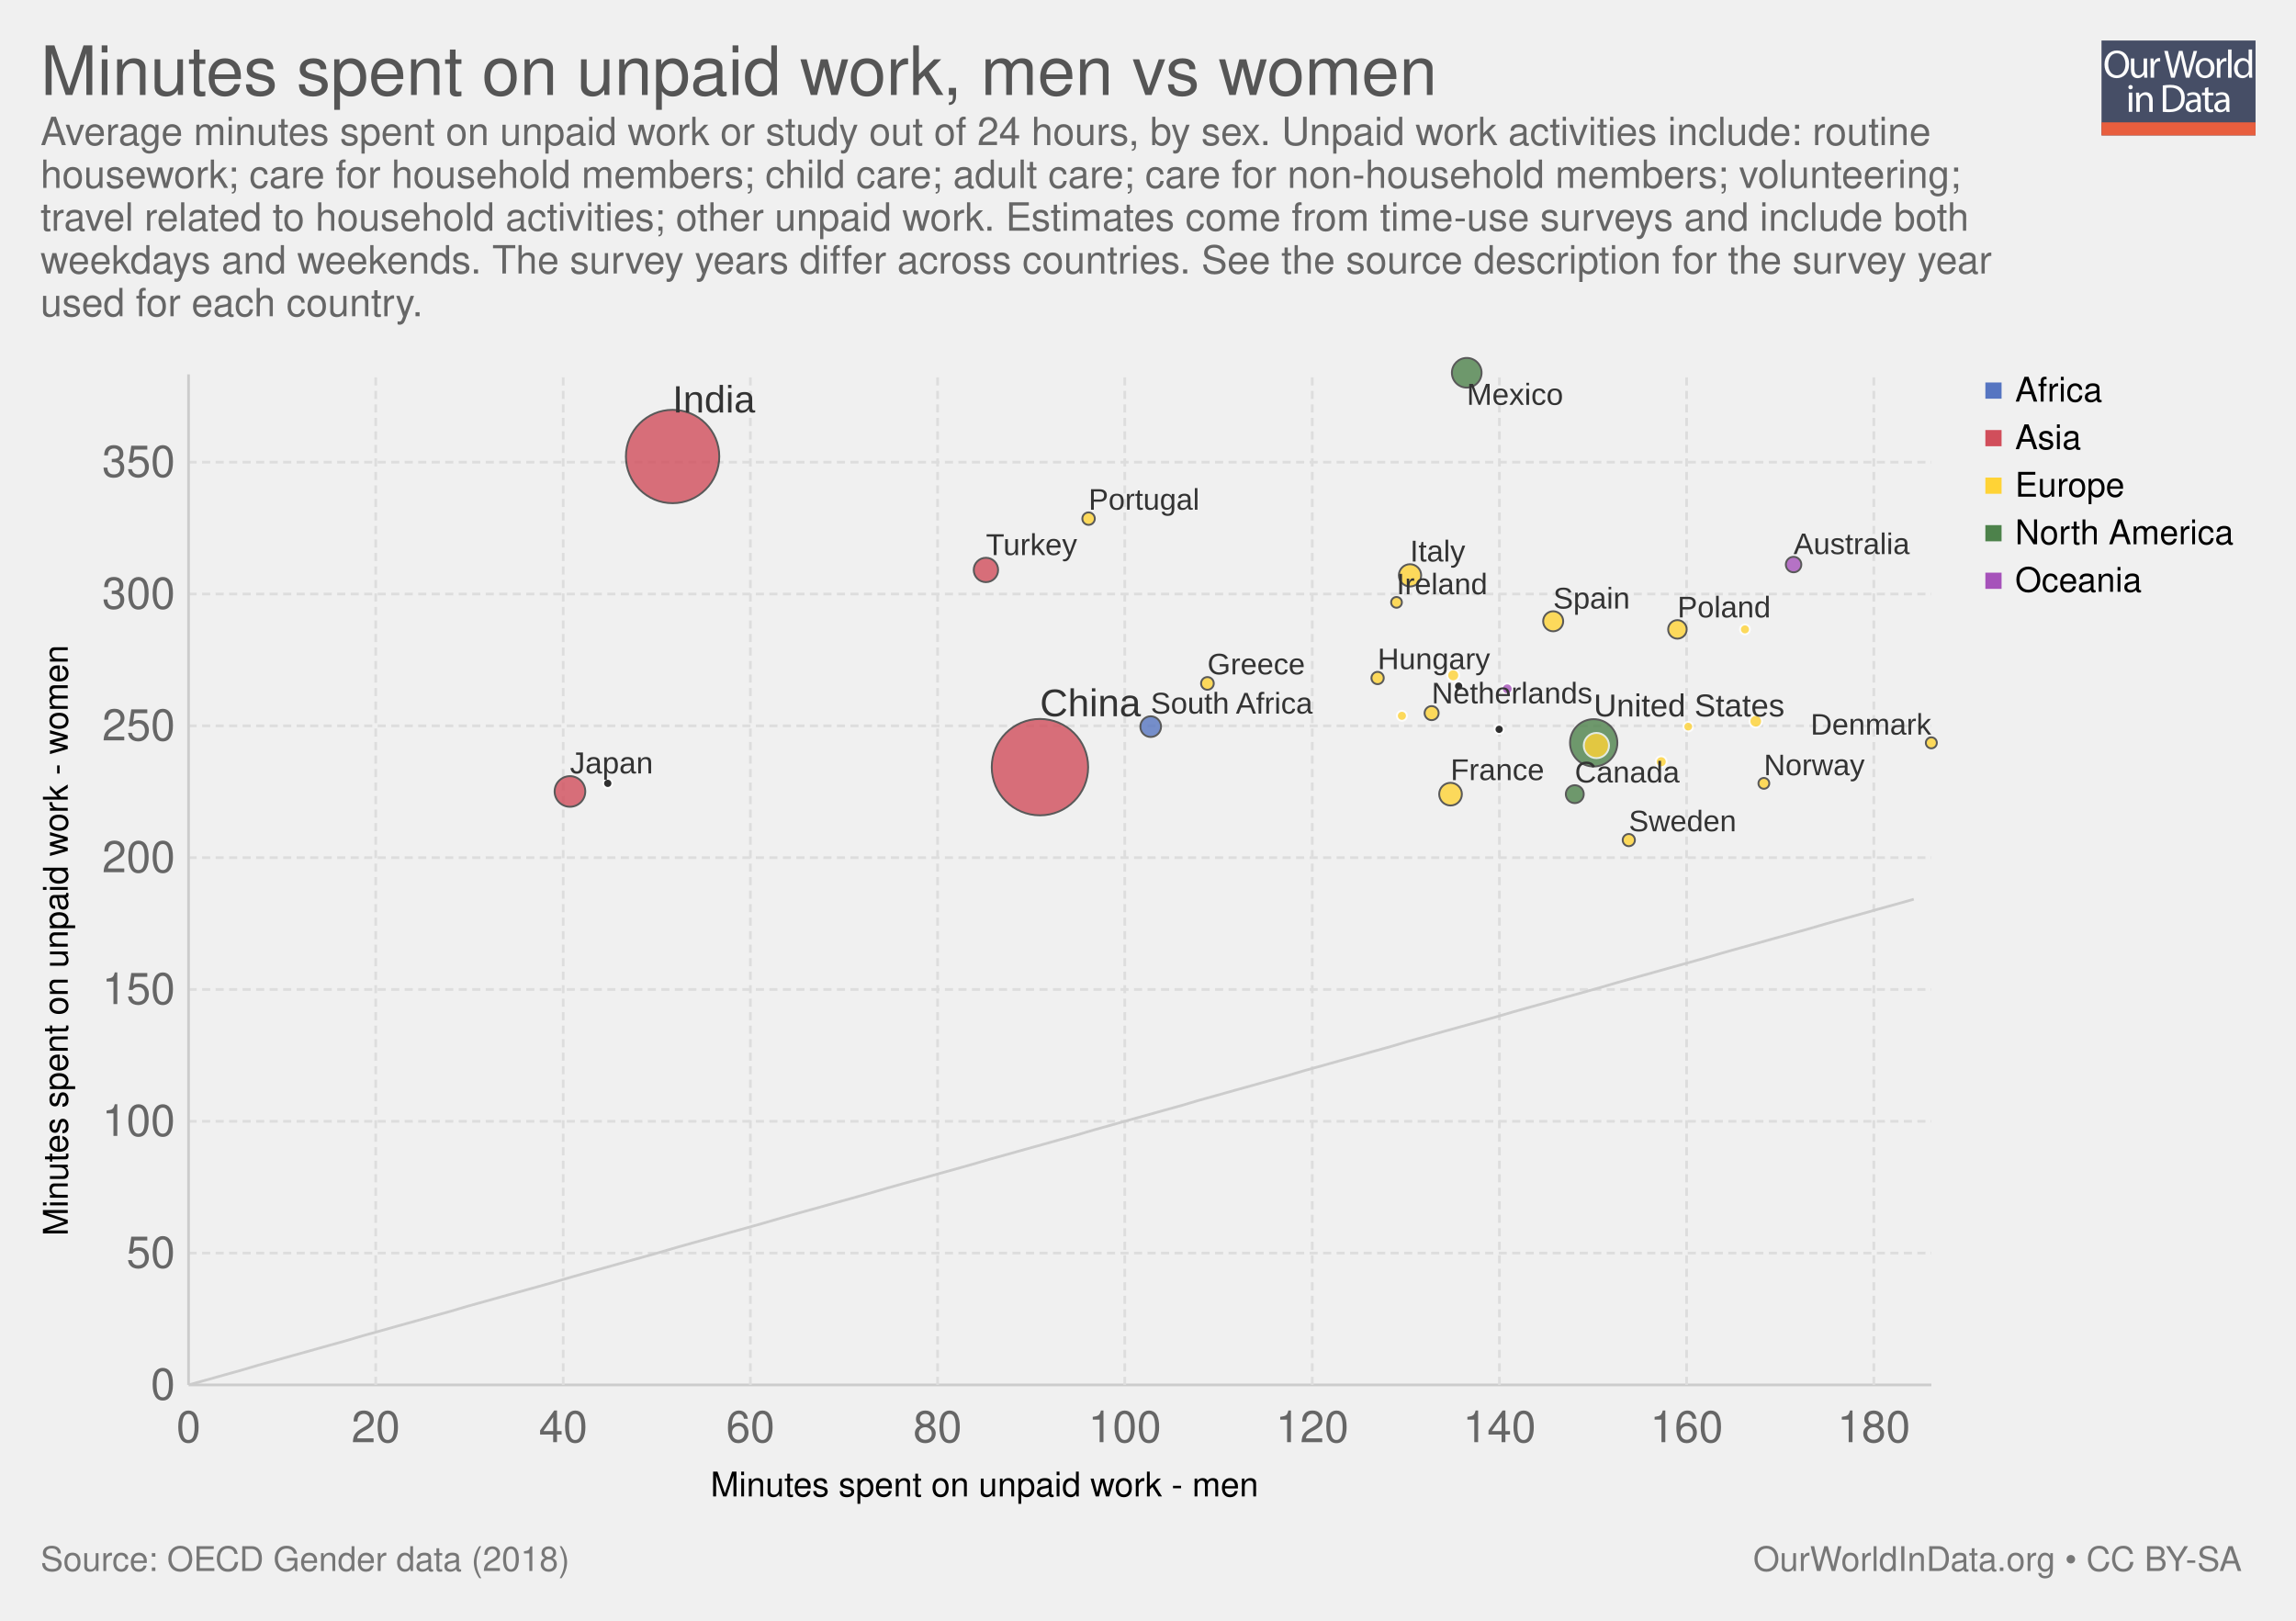
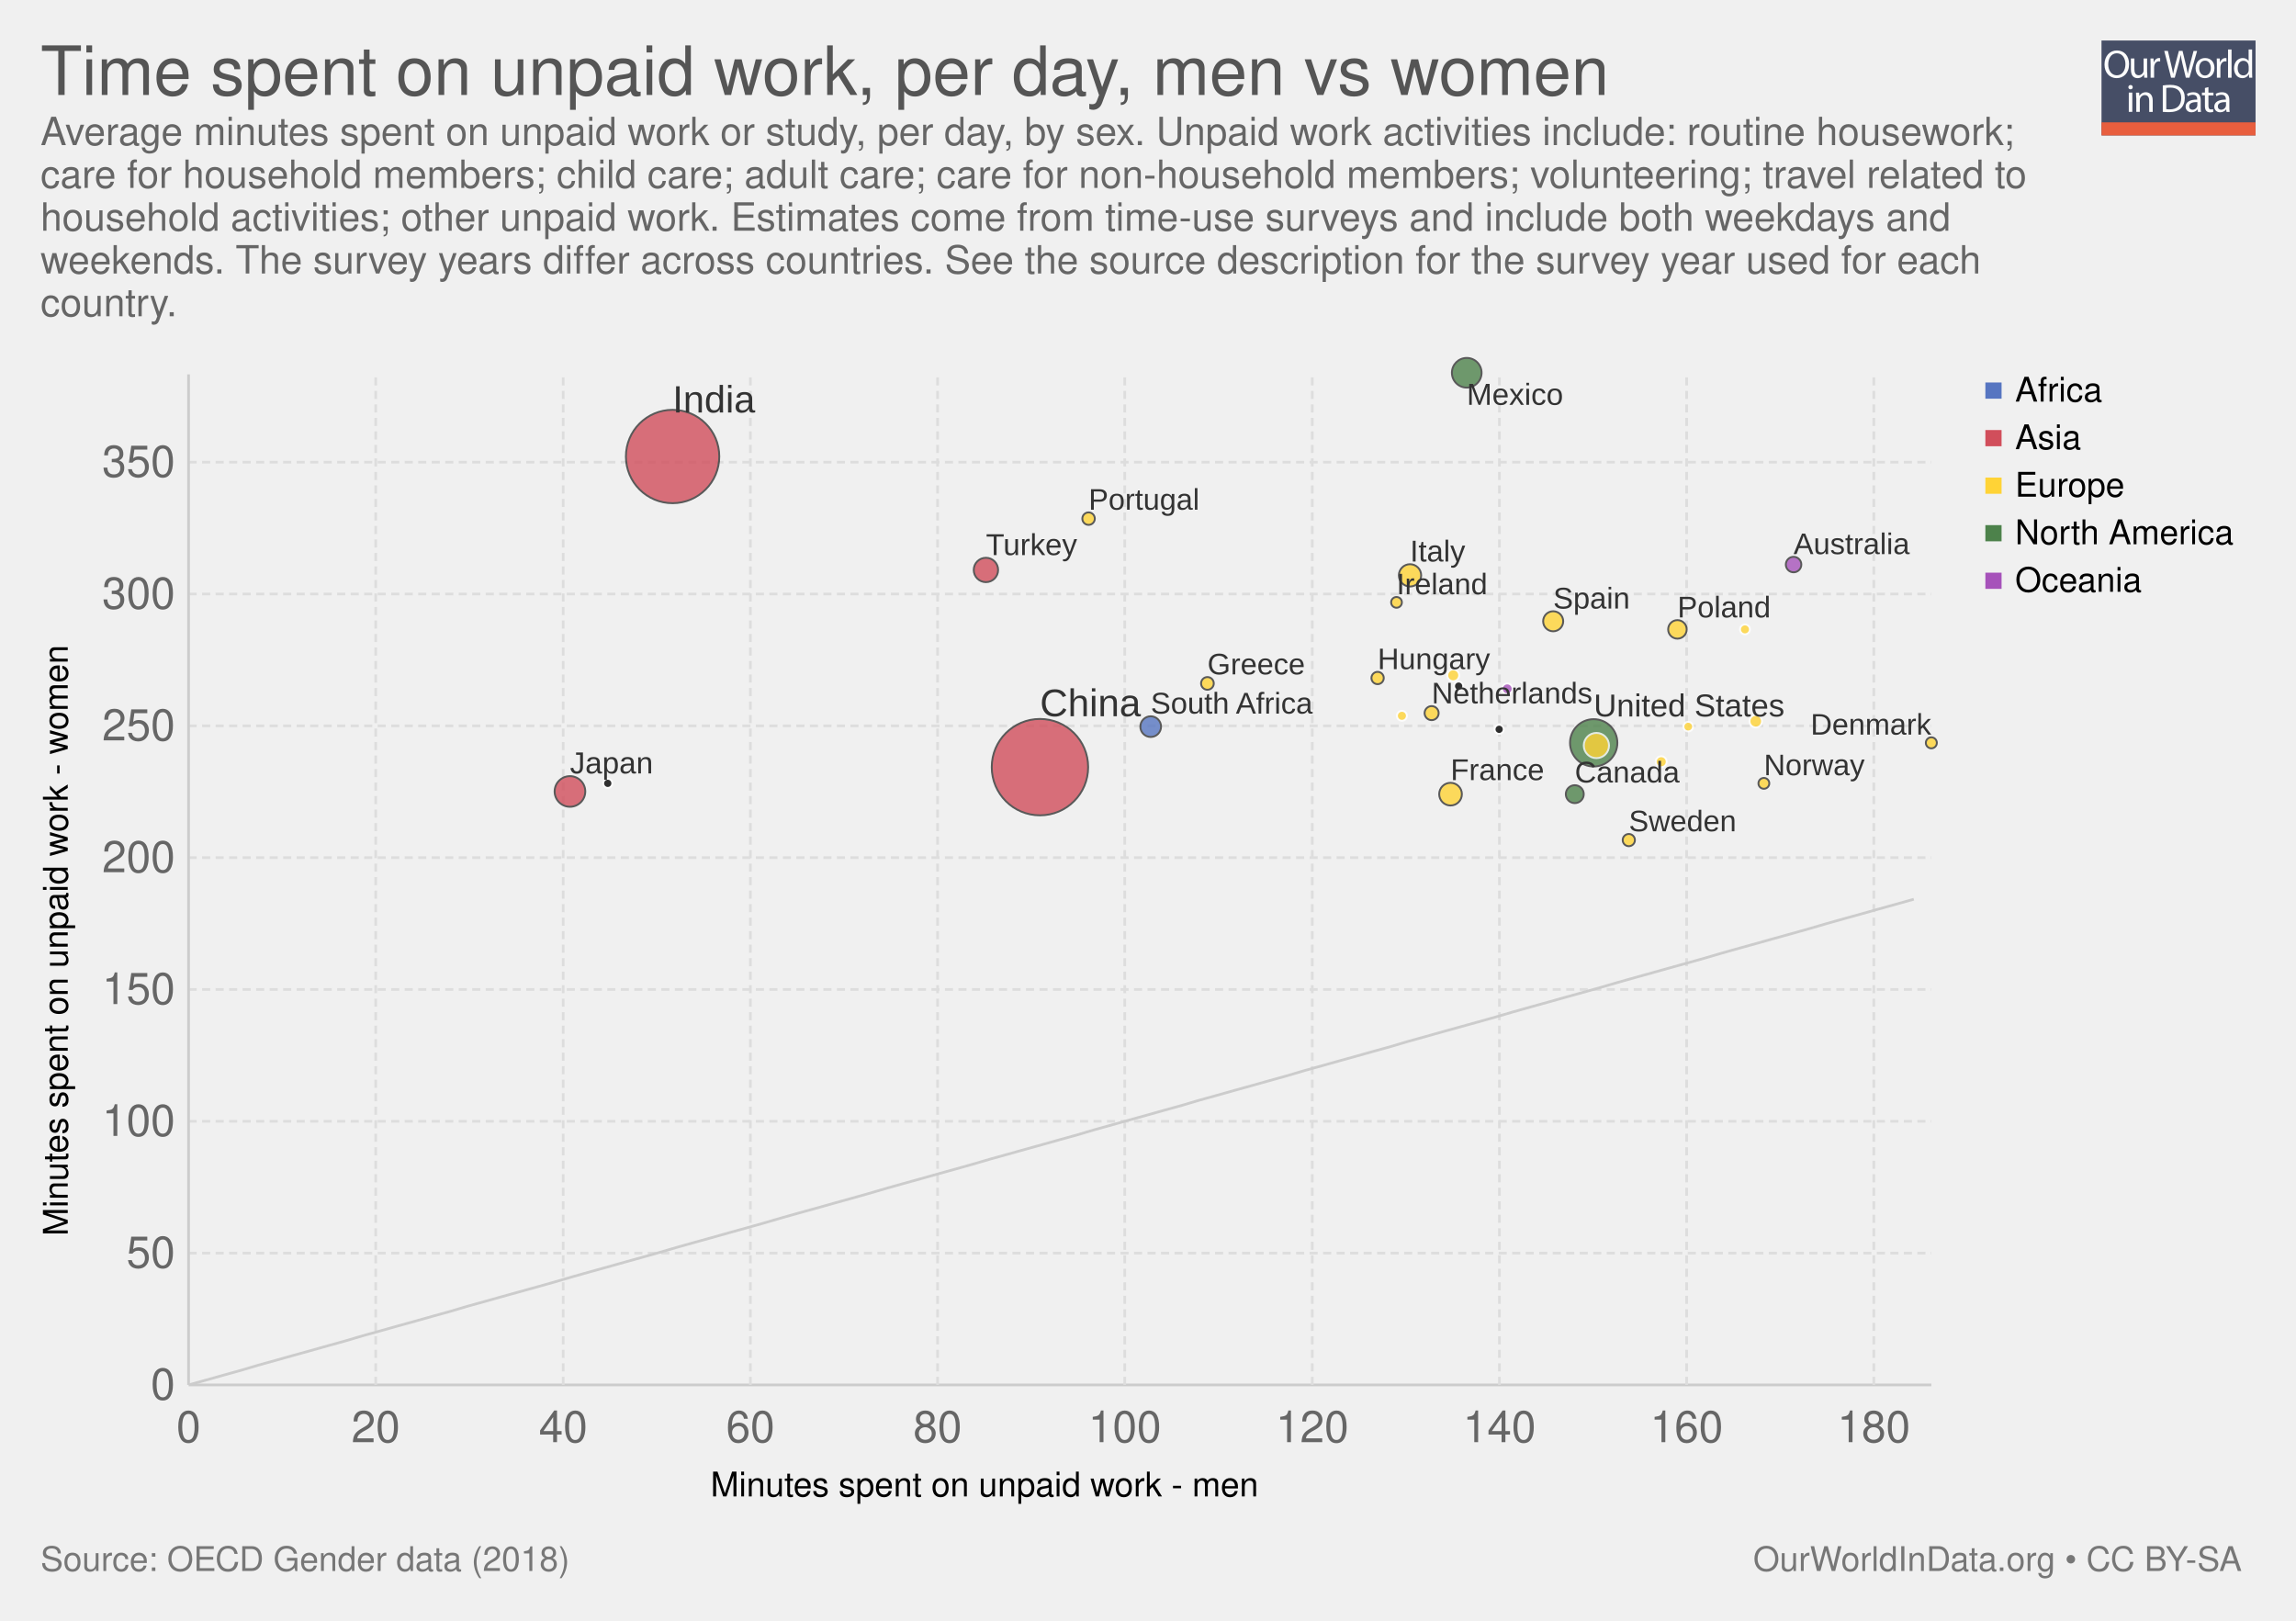
<svg xmlns="http://www.w3.org/2000/svg" xmlns:xlink="http://www.w3.org/1999/xlink" version="1.1" style="font-family: 'Helvetica Neue', Helvetica, Arial, sans-serif; font-size: 18px; background-color: white; text-rendering: optimizeLegibility; -webkit-font-smoothing: antialiased;" width="850" height="600">
  <g class="ChartTab">
    <g class="HeaderView">
      <g opacity="0.8" transform="translate(778, 15) scale(0.27)">
        <a xlink:href="https://ourworldindata.org" target="_blank">
          <g>
            <rect x="0" y="0" fill="#1B2543" width="211.2" height="130.1" />
            <rect x="0" y="112.2" fill="#E63912" width="211.2" height="17.9" />
            <g>
              <rect x="1.2" y="12.3" fill="none" width="210.2" height="99.2" />
              <path fill="#FFFFFF" d="M37.8,32.2c0,12.7-7.7,19.4-17.1,19.4c-9.7,0-16.6-7.5-16.6-18.7c0-11.7,7.3-19.3,17.1-19.3 C31.3,13.7,37.8,21.3,37.8,32.2z M9.2,32.8c0,7.9,4.3,14.9,11.8,14.9c7.5,0,11.8-6.9,11.8-15.3c0-7.3-3.8-14.9-11.8-14.9 C13.1,17.5,9.2,24.8,9.2,32.8z" />
              <path fill="#FFFFFF" d="M62.7,43.8c0,2.7,0.1,5.1,0.2,7.2h-4.3l-0.3-4.3h-0.1c-1.3,2.1-4,4.9-8.8,4.9c-4.2,0-9.1-2.3-9.1-11.6 V24.6h4.8v14.6c0,5,1.5,8.4,5.9,8.4c3.2,0,5.5-2.2,6.3-4.4c0.3-0.7,0.4-1.6,0.4-2.5V24.6h4.8V43.8z" />
              <path fill="#FFFFFF" d="M67.3,32.8c0-3.1-0.1-5.8-0.2-8.2h4.2l0.2,5.2h0.2c1.2-3.5,4.1-5.8,7.3-5.8c0.5,0,0.9,0.1,1.4,0.2v4.5 c-0.5-0.1-1-0.2-1.6-0.2c-3.4,0-5.8,2.6-6.5,6.2c-0.1,0.7-0.2,1.4-0.2,2.2V51h-4.8V32.8z" />
              <path fill="#FFFFFF" d="M95.4,51l-9.4-36.8h5l4.4,18.6c1.1,4.6,2.1,9.2,2.7,12.7h0.1c0.6-3.7,1.8-8,3-12.8l4.9-18.5h5l4.5,18.7 c1,4.4,2,8.7,2.6,12.6h0.1c0.8-4,1.8-8.1,3-12.7l4.9-18.5h4.9L120.6,51h-5L111,31.9c-1.1-4.7-1.9-8.3-2.4-12h-0.1 c-0.7,3.7-1.5,7.3-2.8,12L100.4,51H95.4z" />
              <path fill="#FFFFFF" d="M154.9,37.6c0,9.8-6.8,14-13.2,14c-7.2,0-12.7-5.2-12.7-13.6c0-8.8,5.8-14,13.1-14 C149.8,24,154.9,29.5,154.9,37.6z M133.9,37.9c0,5.8,3.3,10.1,8,10.1c4.6,0,8-4.3,8-10.3c0-4.5-2.2-10.1-7.9-10.1 C136.3,27.6,133.9,32.8,133.9,37.9z" />
              <path fill="#FFFFFF" d="M158.2,32.8c0-3.1-0.1-5.8-0.2-8.2h4.2l0.2,5.2h0.2c1.2-3.5,4.1-5.8,7.3-5.8c0.5,0,0.9,0.1,1.4,0.2v4.5 c-0.5-0.1-1-0.2-1.6-0.2c-3.4,0-5.8,2.6-6.5,6.2c-0.1,0.7-0.2,1.4-0.2,2.2V51h-4.8V32.8z" />
              <path fill="#FFFFFF" d="M173.5,12.3h4.8V51h-4.8V12.3z" />
              <path fill="#FFFFFF" d="M206.5,12.3v31.9c0,2.3,0.1,5,0.2,6.8h-4.3l-0.2-4.6H202c-1.5,2.9-4.7,5.2-9,5.2 c-6.4,0-11.3-5.4-11.3-13.4c-0.1-8.8,5.4-14.2,11.9-14.2c4,0,6.8,1.9,8,4h0.1V12.3H206.5z M201.7,35.4c0-0.6-0.1-1.4-0.2-2 c-0.7-3.1-3.3-5.6-6.9-5.6c-5,0-7.9,4.4-7.9,10.2c0,5.3,2.6,9.8,7.8,9.8c3.2,0,6.2-2.1,7.1-5.7c0.2-0.7,0.2-1.3,0.2-2.1V35.4z" />
              <path fill="#FFFFFF" d="M42.8,64c0.1,1.6-1.1,2.9-3.1,2.9c-1.7,0-2.9-1.3-2.9-2.9c0-1.7,1.3-3,3-3C41.7,61,42.8,62.3,42.8,64z M37.4,97.8V71.4h4.8v26.4H37.4z" />
              <path fill="#FFFFFF" d="M47.5,78.6c0-2.7-0.1-5-0.2-7.1h4.3l0.3,4.4h0.1c1.3-2.5,4.4-5,8.8-5c3.7,0,9.4,2.2,9.4,11.2v15.8h-4.8 V82.6c0-4.3-1.6-7.8-6.1-7.8c-3.2,0-5.6,2.2-6.5,4.9c-0.2,0.6-0.3,1.4-0.3,2.2v15.9h-4.8V78.6z" />
              <path fill="#FFFFFF" d="M84,61.6c2.9-0.4,6.3-0.8,10.1-0.8c6.8,0,11.7,1.6,14.9,4.6c3.3,3,5.2,7.3,5.2,13.2c0,6-1.9,10.9-5.3,14.3 c-3.4,3.4-9.1,5.3-16.3,5.3c-3.4,0-6.2-0.2-8.6-0.4V61.6z M88.8,94.1c1.2,0.2,3,0.3,4.8,0.3c10.2,0,15.7-5.7,15.7-15.6 c0.1-8.7-4.9-14.2-14.9-14.2c-2.5,0-4.3,0.2-5.6,0.5V94.1z" />
              <path fill="#FFFFFF" d="M132.1,97.8l-0.4-3.3h-0.2c-1.5,2.1-4.3,3.9-8.1,3.9c-5.4,0-8.1-3.8-8.1-7.6c0-6.4,5.7-9.9,15.9-9.8v-0.5 c0-2.2-0.6-6.1-6-6.1c-2.5,0-5,0.8-6.9,2l-1.1-3.2c2.2-1.4,5.4-2.3,8.7-2.3c8.1,0,10.1,5.5,10.1,10.8v9.9c0,2.3,0.1,4.5,0.4,6.3 H132.1z M131.4,84.4c-5.3-0.1-11.2,0.8-11.2,5.9c0,3.1,2.1,4.6,4.5,4.6c3.4,0,5.6-2.2,6.4-4.4c0.2-0.5,0.3-1,0.3-1.5V84.4z" />
              <path fill="#FFFFFF" d="M146.6,63.9v7.6h6.9v3.7h-6.9v14.2c0,3.3,0.9,5.1,3.6,5.1c1.3,0,2.2-0.2,2.8-0.3l0.2,3.6 c-0.9,0.4-2.4,0.7-4.3,0.7c-2.2,0-4-0.7-5.2-2c-1.4-1.4-1.9-3.8-1.9-6.9V75.1h-4.1v-3.7h4.1v-6.3L146.6,63.9z" />
              <path fill="#FFFFFF" d="M171.4,97.8l-0.4-3.3h-0.2c-1.5,2.1-4.3,3.9-8.1,3.9c-5.4,0-8.1-3.8-8.1-7.6c0-6.4,5.7-9.9,15.9-9.8v-0.5 c0-2.2-0.6-6.1-6-6.1c-2.5,0-5,0.8-6.9,2l-1.1-3.2c2.2-1.4,5.4-2.3,8.7-2.3c8.1,0,10.1,5.5,10.1,10.8v9.9c0,2.3,0.1,4.5,0.4,6.3 H171.4z M170.7,84.4c-5.3-0.1-11.2,0.8-11.2,5.9c0,3.1,2.1,4.6,4.5,4.6c3.4,0,5.6-2.2,6.4-4.4c0.2-0.5,0.3-1,0.3-1.5V84.4z" />
            </g>
          </g>
        </a>
      </g>
      <a href="https://ourworldindata.org/grapher/minutes-spent-on-unpaid-work" target="_blank">
        <text font-size="25.20" x="15.0" y="35.2" fill="#555">
-           <tspan x="15" y="35.16">Minutes spent on unpaid work, men vs women</tspan>
+           <tspan x="15" y="35.16">Time spent on unpaid work, per day, men vs women</tspan>
        </text>
      </a>
      <text font-size="14.40" x="15.0" y="53.7" fill="#666">
-         <tspan x="15" y="53.72">Average minutes spent on unpaid work or study out of 24 hours, by sex. Unpaid work activities include: routine</tspan>
-         <tspan x="15" y="69.56">housework; care for household members; child care; adult care; care for non-household members; volunteering;</tspan>
-         <tspan x="15" y="85.4">travel related to household activities; other unpaid work. Estimates come from time-use surveys and include both</tspan>
-         <tspan x="15" y="101.24">weekdays and weekends. The survey years differ across countries. See the source description for the survey year</tspan>
-         <tspan x="15" y="117.08">used for each country.</tspan>
+         <tspan x="15" y="53.72">Average minutes spent on unpaid work or study, per day, by sex. Unpaid work activities include: routine housework;</tspan>
+         <tspan x="15" y="69.56">care for household members; child care; adult care; care for non-household members; volunteering; travel related to</tspan>
+         <tspan x="15" y="85.4">household activities; other unpaid work. Estimates come from time-use surveys and include both weekdays and</tspan>
+         <tspan x="15" y="101.24">weekends. The survey years differ across countries. See the source description for the survey year used for each</tspan>
+         <tspan x="15" y="117.08">country.</tspan>
      </text>
    </g>
    <g>
      <g class="AxisBoxView">
        <g class="HorizontalAxis">
          <text font-size="12.60" x="263.1" y="554.0">
            <tspan x="263.066" y="553.98">Minutes spent on unpaid work - men</tspan>
          </text>
          <text x="69.8" y="533.9" fill="#666" text-anchor="middle" font-size="16.2">0</text>
          <text x="139.1" y="533.9" fill="#666" text-anchor="middle" font-size="16.2">20</text>
          <text x="208.5" y="533.9" fill="#666" text-anchor="middle" font-size="16.2">40</text>
          <text x="277.8" y="533.9" fill="#666" text-anchor="middle" font-size="16.2">60</text>
          <text x="347.1" y="533.9" fill="#666" text-anchor="middle" font-size="16.2">80</text>
          <text x="416.4" y="533.9" fill="#666" text-anchor="middle" font-size="16.2">100</text>
          <text x="485.8" y="533.9" fill="#666" text-anchor="middle" font-size="16.2">120</text>
          <text x="555.1" y="533.9" fill="#666" text-anchor="middle" font-size="16.2">140</text>
          <text x="624.4" y="533.9" fill="#666" text-anchor="middle" font-size="16.2">160</text>
          <text x="693.7" y="533.9" fill="#666" text-anchor="middle" font-size="16.2">180</text>
        </g>
        <g class="VerticalAxis">
          <text font-size="12.60" x="-457.5" y="25.1" transform="rotate(-90)">
            <tspan x="-457.548" y="25.08">Minutes spent on unpaid work - women</tspan>
          </text>
          <text x="64.82" y="512.7" fill="#666" dominant-baseline="middle" text-anchor="end" font-size="16.2">0</text>
          <text x="64.82" y="463.9" fill="#666" dominant-baseline="middle" text-anchor="end" font-size="16.2">50</text>
          <text x="64.82" y="415.1" fill="#666" dominant-baseline="middle" text-anchor="end" font-size="16.2">100</text>
          <text x="64.82" y="366.3" fill="#666" dominant-baseline="middle" text-anchor="end" font-size="16.2">150</text>
          <text x="64.82" y="317.5" fill="#666" dominant-baseline="middle" text-anchor="end" font-size="16.2">200</text>
          <text x="64.82" y="268.7" fill="#666" dominant-baseline="middle" text-anchor="end" font-size="16.2">250</text>
          <text x="64.82" y="219.9" fill="#666" dominant-baseline="middle" text-anchor="end" font-size="16.2">300</text>
          <text x="64.82" y="171.1" fill="#666" dominant-baseline="middle" text-anchor="end" font-size="16.2">350</text>
        </g>
        <g class="AxisGridLines">
          <line x1="69.82" y1="512.7" x2="715.00" y2="512.7" stroke="#ccc" />
          <line x1="69.82" y1="463.9" x2="715.00" y2="463.9" stroke="#ddd" stroke-dasharray="3,2" />
          <line x1="69.82" y1="415.1" x2="715.00" y2="415.1" stroke="#ddd" stroke-dasharray="3,2" />
          <line x1="69.82" y1="366.3" x2="715.00" y2="366.3" stroke="#ddd" stroke-dasharray="3,2" />
          <line x1="69.82" y1="317.5" x2="715.00" y2="317.5" stroke="#ddd" stroke-dasharray="3,2" />
          <line x1="69.82" y1="268.7" x2="715.00" y2="268.7" stroke="#ddd" stroke-dasharray="3,2" />
          <line x1="69.82" y1="219.9" x2="715.00" y2="219.9" stroke="#ddd" stroke-dasharray="3,2" />
          <line x1="69.82" y1="171.1" x2="715.00" y2="171.1" stroke="#ddd" stroke-dasharray="3,2" />
        </g>
        <g class="AxisGridLines">
          <line x1="69.8" y1="512.70" x2="69.8" y2="138.60" stroke="#ccc" />
          <line x1="139.1" y1="512.70" x2="139.1" y2="138.60" stroke="#ddd" stroke-dasharray="3,2" />
          <line x1="208.5" y1="512.70" x2="208.5" y2="138.60" stroke="#ddd" stroke-dasharray="3,2" />
          <line x1="277.8" y1="512.70" x2="277.8" y2="138.60" stroke="#ddd" stroke-dasharray="3,2" />
          <line x1="347.1" y1="512.70" x2="347.1" y2="138.60" stroke="#ddd" stroke-dasharray="3,2" />
          <line x1="416.4" y1="512.70" x2="416.4" y2="138.60" stroke="#ddd" stroke-dasharray="3,2" />
          <line x1="485.8" y1="512.70" x2="485.8" y2="138.60" stroke="#ddd" stroke-dasharray="3,2" />
          <line x1="555.1" y1="512.70" x2="555.1" y2="138.60" stroke="#ddd" stroke-dasharray="3,2" />
          <line x1="624.4" y1="512.70" x2="624.4" y2="138.60" stroke="#ddd" stroke-dasharray="3,2" />
          <line x1="693.7" y1="512.70" x2="693.7" y2="138.60" stroke="#ddd" stroke-dasharray="3,2" />
        </g>
      </g>
      <g class="ComparisonLine">
        <defs>
          <clipPath id="axisBounds-1">
            <rect x="69.816" y="138.6" width="645.184" height="374.1" />
          </clipPath>
        </defs>
        <path d="M69.8,512.7L76.3,510.9L82.7,509.1L89.2,507.3L95.6,505.4L102.1,503.6L108.5,501.8L115,500L121.4,498.2L127.9,496.4L134.3,494.5L140.8,492.7L147.2,490.9L153.7,489.1L160.1,487.3L166.6,485.5L173,483.6L179.5,481.8L185.9,480L192.4,478.2L198.9,476.4L205.3,474.6L211.8,472.7L218.2,470.9L224.7,469.1L231.1,467.3L237.6,465.5L244,463.7L250.5,461.8L256.9,460L263.4,458.2L269.8,456.4L276.3,454.6L282.7,452.8L289.2,450.9L295.6,449.1L302.1,447.3L308.5,445.5L315,443.7L321.4,441.9L327.9,440L334.3,438.2L340.8,436.4L347.2,434.6L353.7,432.8L360.1,431L366.6,429.1L373.1,427.3L379.5,425.5L386,423.7L392.4,421.9L398.9,420.1L405.3,418.2L411.8,416.4L418.2,414.6L424.7,412.8L431.1,411L437.6,409.2L444,407.3L450.5,405.5L456.9,403.7L463.4,401.9L469.8,400.1L476.3,398.3L482.7,396.4L489.2,394.6L495.6,392.8L502.1,391L508.5,389.2L515,387.4L521.4,385.5L527.9,383.7L534.3,381.9L540.8,380.1L547.3,378.3L553.7,376.5L560.2,374.6L566.6,372.8L573.1,371L579.5,369.2L586,367.4L592.4,365.6L598.9,363.7L605.3,361.9L611.8,360.1L618.2,358.3L624.7,356.5L631.1,354.7L637.6,352.8L644,351L650.5,349.2L656.9,347.4L663.4,345.6L669.8,343.8L676.3,341.9L682.7,340.1L689.2,338.3L695.6,336.5L702.1,334.7L708.5,332.9" clip-path="url(#axisBounds-1)" fill="none" stroke="#ccc" />
      </g>
      <g clip-path="url(#scatterBounds-2)" font-family="Arial Narrow, Arial, sans-serif" class="PointsWithLabels clickable">
        <rect x="69.816" y="138.6" width="645.184" height="374.1" fill="rgba(255,255,255,0)" />
        <defs>
          <clipPath id="scatterBounds-2">
            <rect x="59.816" y="128.6" width="665.184" height="394.1" />
          </clipPath>
        </defs>
        <g class="key-China_0">
          <circle cx="385.00" cy="284.00" r="17.84" fill="#d14e5b" opacity="0.8" stroke="#333" stroke-width="0.7" />
        </g>
        <g class="key-India_0">
          <circle cx="249.00" cy="169.00" r="17.28" fill="#d14e5b" opacity="0.8" stroke="#333" stroke-width="0.7" />
        </g>
        <g class="key-United-States_0">
          <circle cx="590.00" cy="275.00" r="8.76" fill="#4d824b" opacity="0.8" stroke="#333" stroke-width="0.7" />
        </g>
        <g class="key-Japan_0">
          <circle cx="211.00" cy="293.00" r="5.67" fill="#d14e5b" opacity="0.8" stroke="#333" stroke-width="0.7" />
        </g>
        <g class="key-Mexico_0">
          <circle cx="543.00" cy="138.00" r="5.49" fill="#4d824b" opacity="0.8" stroke="#333" stroke-width="0.7" />
        </g>
        <g class="key-Germany_0">
          <circle cx="591.00" cy="276.00" r="4.67" fill="#ffd336" opacity="0.8" stroke="#fff" stroke-width="0.7" />
        </g>
        <g class="key-Turkey_0">
          <circle cx="365.00" cy="211.00" r="4.51" fill="#d14e5b" opacity="0.8" stroke="#333" stroke-width="0.7" />
        </g>
        <g class="key-France_0">
          <circle cx="537.00" cy="294.00" r="4.20" fill="#ffd336" opacity="0.8" stroke="#333" stroke-width="0.7" />
        </g>
        <g class="key-Italy_0">
          <circle cx="522.00" cy="213.00" r="4.13" fill="#ffd336" opacity="0.8" stroke="#333" stroke-width="0.7" />
        </g>
        <g class="key-South-Africa_0">
          <circle cx="426.00" cy="269.00" r="3.83" fill="#5675c1" opacity="0.8" stroke="#333" stroke-width="0.7" />
        </g>
        <g class="key-Spain_0">
          <circle cx="575.00" cy="230.00" r="3.71" fill="#ffd336" opacity="0.8" stroke="#333" stroke-width="0.7" />
        </g>
        <g class="key-Poland_0">
          <circle cx="621.00" cy="233.00" r="3.43" fill="#ffd336" opacity="0.8" stroke="#333" stroke-width="0.7" />
        </g>
        <g class="key-Canada_0">
          <circle cx="583.00" cy="294.00" r="3.32" fill="#4d824b" opacity="0.8" stroke="#333" stroke-width="0.7" />
        </g>
        <g class="key-Australia_0">
          <circle cx="664.00" cy="209.00" r="2.87" fill="#a652ba" opacity="0.8" stroke="#333" stroke-width="0.7" />
        </g>
        <g class="key-Netherlands_0">
          <circle cx="530.00" cy="264.00" r="2.60" fill="#ffd336" opacity="0.8" stroke="#333" stroke-width="0.7" />
        </g>
        <g class="key-Greece_0">
          <circle cx="447.00" cy="253.00" r="2.35" fill="#ffd336" opacity="0.8" stroke="#333" stroke-width="0.7" />
        </g>
        <g class="key-Belgium_0">
          <circle cx="650.00" cy="267.00" r="2.32" fill="#ffd336" opacity="0.8" stroke="#fff" stroke-width="0.7" />
        </g>
        <g class="key-Portugal_0">
          <circle cx="403.00" cy="192.00" r="2.31" fill="#ffd336" opacity="0.8" stroke="#333" stroke-width="0.7" />
        </g>
        <g class="key-Hungary_0">
          <circle cx="510.00" cy="251.00" r="2.28" fill="#ffd336" opacity="0.8" stroke="#333" stroke-width="0.7" />
        </g>
        <g class="key-Sweden_0">
          <circle cx="603.00" cy="311.00" r="2.26" fill="#ffd336" opacity="0.8" stroke="#333" stroke-width="0.7" />
        </g>
        <g class="key-Austria_0">
          <circle cx="538.00" cy="250.00" r="2.20" fill="#ffd336" opacity="0.8" stroke="#fff" stroke-width="0.7" />
        </g>
        <g class="key-Denmark_0">
          <circle cx="715.00" cy="275.00" r="2.04" fill="#ffd336" opacity="0.8" stroke="#333" stroke-width="0.7" />
        </g>
        <g class="key-Finland_0">
          <circle cx="615.00" cy="282.00" r="2.03" fill="#ffd336" opacity="0.8" stroke="#fff" stroke-width="0.7" />
        </g>
        <g class="key-Norway_0">
          <circle cx="653.00" cy="290.00" r="2.01" fill="#ffd336" opacity="0.8" stroke="#333" stroke-width="0.7" />
        </g>
        <g class="key-Ireland_0">
          <circle cx="517.00" cy="223.00" r="1.99" fill="#ffd336" opacity="0.8" stroke="#333" stroke-width="0.7" />
        </g>
        <g class="key-New-Zealand_0">
          <circle cx="558.00" cy="255.00" r="1.98" fill="#a652ba" opacity="0.8" stroke="#fff" stroke-width="0.7" />
        </g>
        <g class="key-Latvia_0">
          <circle cx="519.00" cy="265.00" r="1.84" fill="#ffd336" opacity="0.8" stroke="#fff" stroke-width="0.7" />
        </g>
        <g class="key-Slovenia_0">
          <circle cx="646.00" cy="233.00" r="1.83" fill="#ffd336" opacity="0.8" stroke="#fff" stroke-width="0.7" />
        </g>
        <g class="key-Estonia_0">
          <circle cx="625.00" cy="269.00" r="1.78" fill="#ffd336" opacity="0.8" stroke="#fff" stroke-width="0.7" />
        </g>
        <g class="key-Korea_0">
          <circle cx="225.00" cy="290.00" r="1.69" fill="#000" opacity="0.8" stroke="#fff" stroke-width="0.7" />
        </g>
        <g class="key-UK_0">
          <circle cx="555.00" cy="270.00" r="1.69" fill="#000" opacity="0.8" stroke="#fff" stroke-width="0.7" />
        </g>
        <g class="key-OECD-28_0">
          <circle cx="540.00" cy="254.00" r="1.69" fill="#000" opacity="0.8" stroke="#fff" stroke-width="0.7" />
        </g>
        <g fill="#333" class="backgroundLabels">
          <text x="385.00" y="265.16" font-size="14.30">China</text>
          <text x="249.00" y="152.70" font-size="14.10">India</text>
          <text x="590.00" y="265.24" font-size="11.77">United States</text>
          <text x="211.00" y="286.33" font-size="11.30">Japan</text>
          <text x="543.00" y="149.88" font-size="11.28">Mexico</text>
          <text x="365.00" y="205.49" font-size="11.18">Turkey</text>
          <text x="537.00" y="288.80" font-size="11.15">France</text>
          <text x="522.00" y="207.87" font-size="11.15">Italy</text>
          <text x="426.00" y="264.17" font-size="11.12">South Africa</text>
          <text x="575.00" y="225.29" font-size="11.11">Spain</text>
          <text x="621.00" y="228.57" font-size="11.09">Poland</text>
          <text x="583.00" y="289.68" font-size="11.08">Canada</text>
          <text x="664.00" y="205.13" font-size="11.05">Australia</text>
          <text x="530.00" y="260.40" font-size="11.04">Netherlands</text>
          <text x="447.00" y="249.65" font-size="11.02">Greece</text>
          <text x="403.00" y="188.69" font-size="11.02">Portugal</text>
          <text x="510.00" y="247.72" font-size="11.02">Hungary</text>
          <text x="603.00" y="307.74" font-size="11.02">Sweden</text>
          <text x="670.30" y="271.96" font-size="11.01">Denmark</text>
          <text x="653.00" y="286.99" font-size="11.01">Norway</text>
          <text x="517.00" y="220.01" font-size="11.01">Ireland</text>
        </g>
      </g>
      <g style="cursor: pointer;" class="ScatterColorLegend clickable">
        <g class="legendMark">
          <rect x="735" y="136.1" width="43.256" height="17.6" fill="#fff" opacity="0" />,<rect x="735" y="141.6" width="6" height="6" fill="#5675c1" />,<text font-size="12.60" x="746.0" y="148.7">
            <tspan x="746" y="148.68">Africa</tspan>
          </text>
        </g>
        <g class="legendMark">
          <rect x="735" y="153.7" width="35.57" height="17.6" fill="#fff" opacity="0" />,<rect x="735" y="159.2" width="6" height="6" fill="#d14e5b" />,<text font-size="12.60" x="746.0" y="166.3">
            <tspan x="746" y="166.28">Asia</tspan>
          </text>
        </g>
        <g class="legendMark">
          <rect x="735" y="171.3" width="51.824" height="17.6" fill="#fff" opacity="0" />,<rect x="735" y="176.8" width="6" height="6" fill="#ffd336" />,<text font-size="12.60" x="746.0" y="183.9">
            <tspan x="746" y="183.88">Europe</tspan>
          </text>
        </g>
        <g class="legendMark">
          <rect x="735" y="188.9" width="91.64" height="17.6" fill="#fff" opacity="0" />,<rect x="735" y="194.4" width="6" height="6" fill="#4d824b" />,<text font-size="12.60" x="746.0" y="201.5">
            <tspan x="746" y="201.48">North America</tspan>
          </text>
        </g>
        <g class="legendMark">
          <rect x="735" y="206.5" width="58.124" height="17.6" fill="#fff" opacity="0" />,<rect x="735" y="212" width="6" height="6" fill="#a652ba" />,<text font-size="12.60" x="746.0" y="219.1">
            <tspan x="746" y="219.08">Oceania</tspan>
          </text>
        </g>
      </g>
    </g>
    <g style="fill: #777;" class="SourcesFooter">
      <g style="fill: #777;" class="clickable">
        <text font-size="12.60" x="15.0" y="581.6">
          <tspan x="15" y="581.58">Source: OECD Gender data (2018)</tspan>
        </text>
      </g>
      <text font-size="12.60" x="649.0" y="581.6">
        <tspan x="649.024" y="581.58">
          <a target="_blank" style="fill: #777;" href="https://ourworldindata.org">OurWorldInData.org</a> • <a style="fill: #777;" href="http://creativecommons.org/licenses/by-sa/4.0/deed.en_US" target="_blank">CC BY-SA</a>
        </tspan>
      </text>
    </g>
  </g>
</svg>
